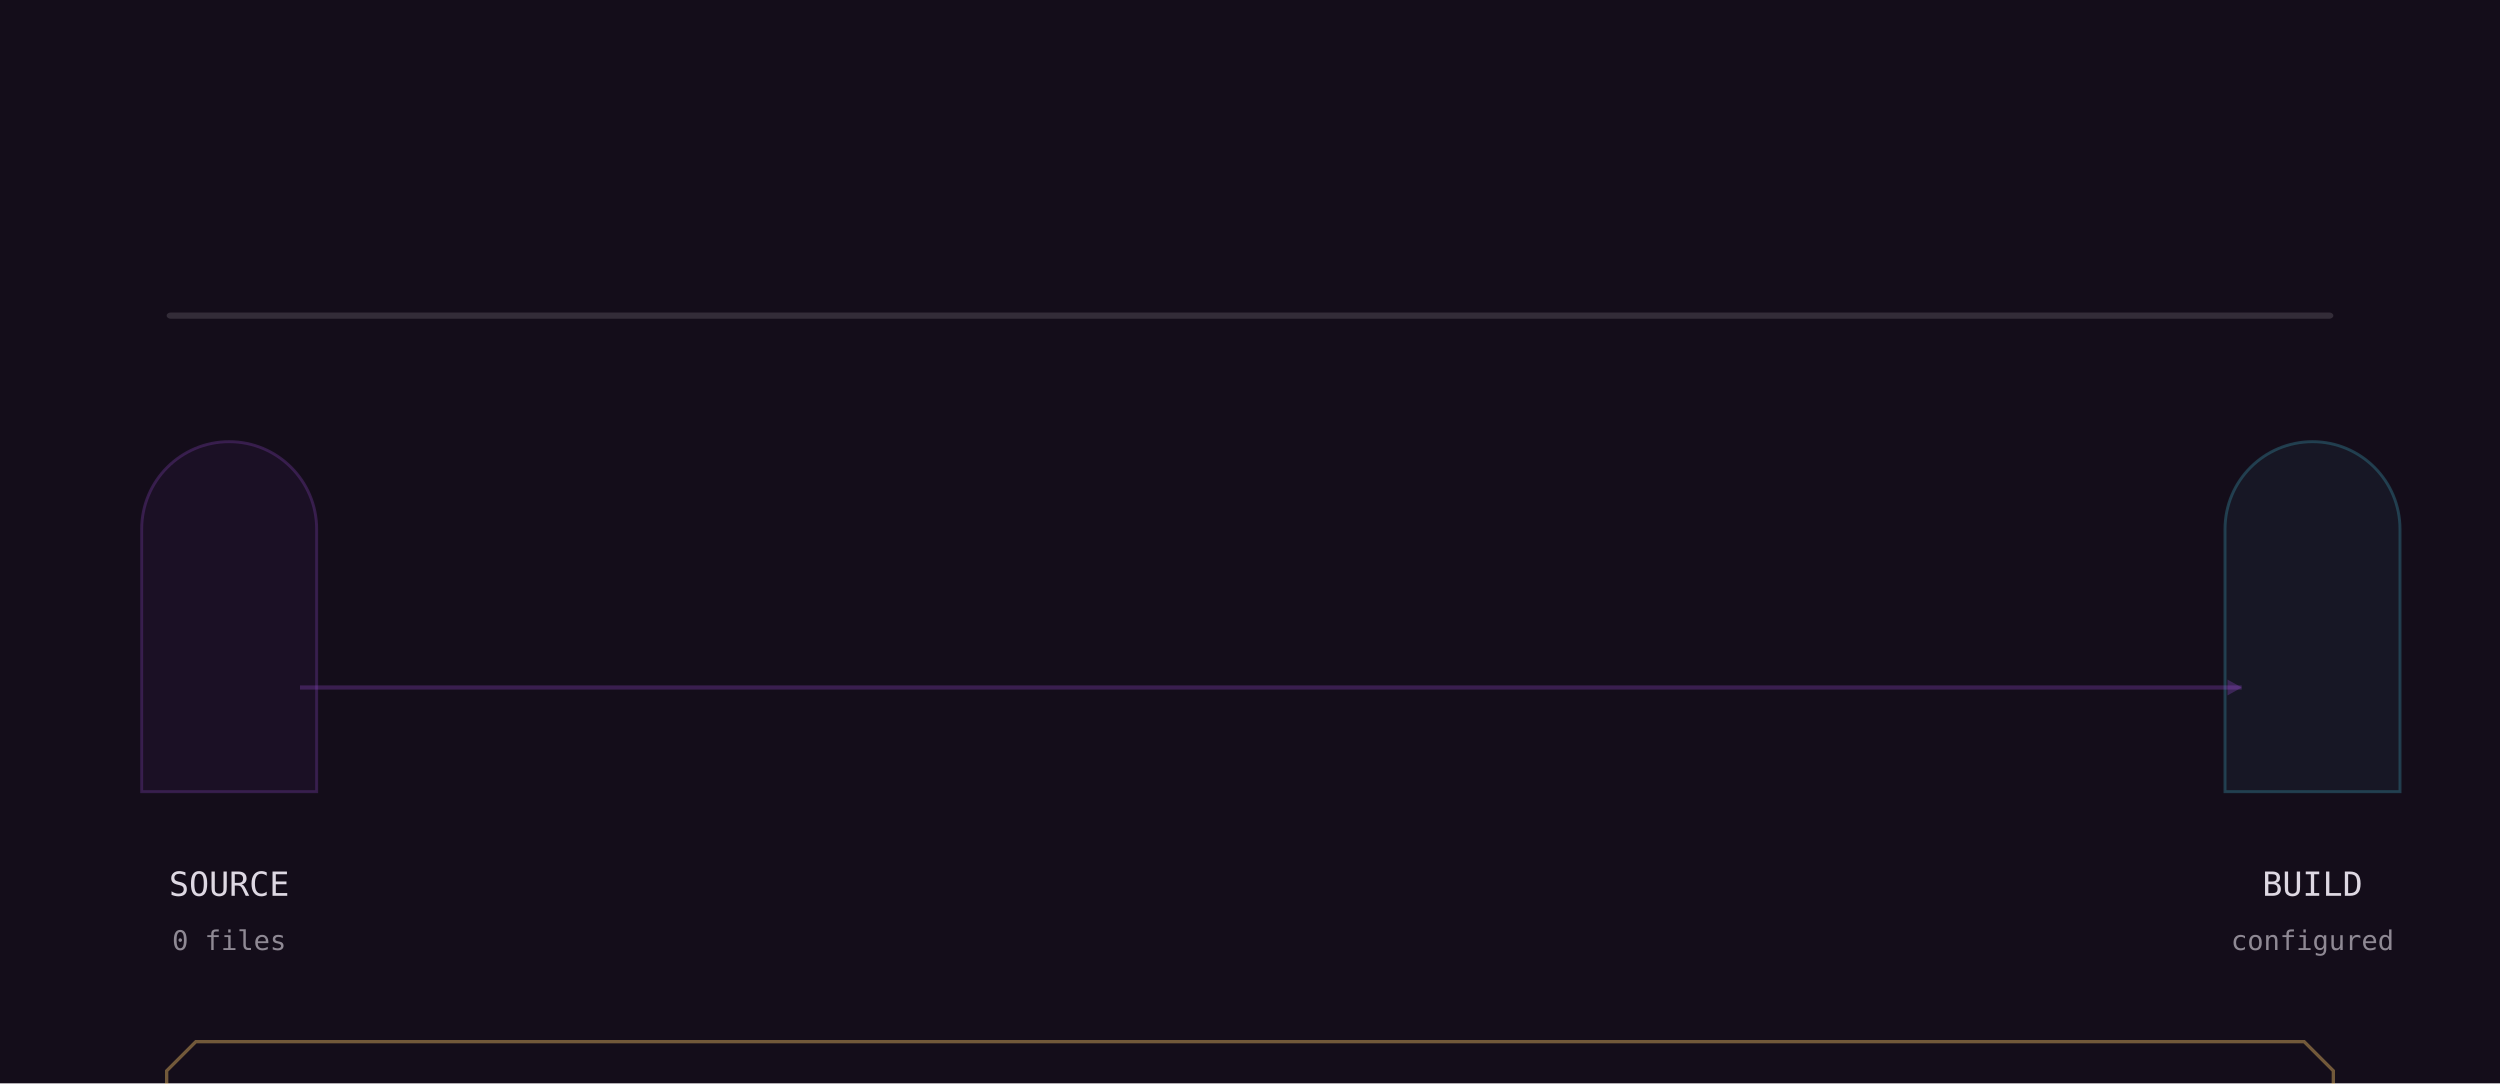
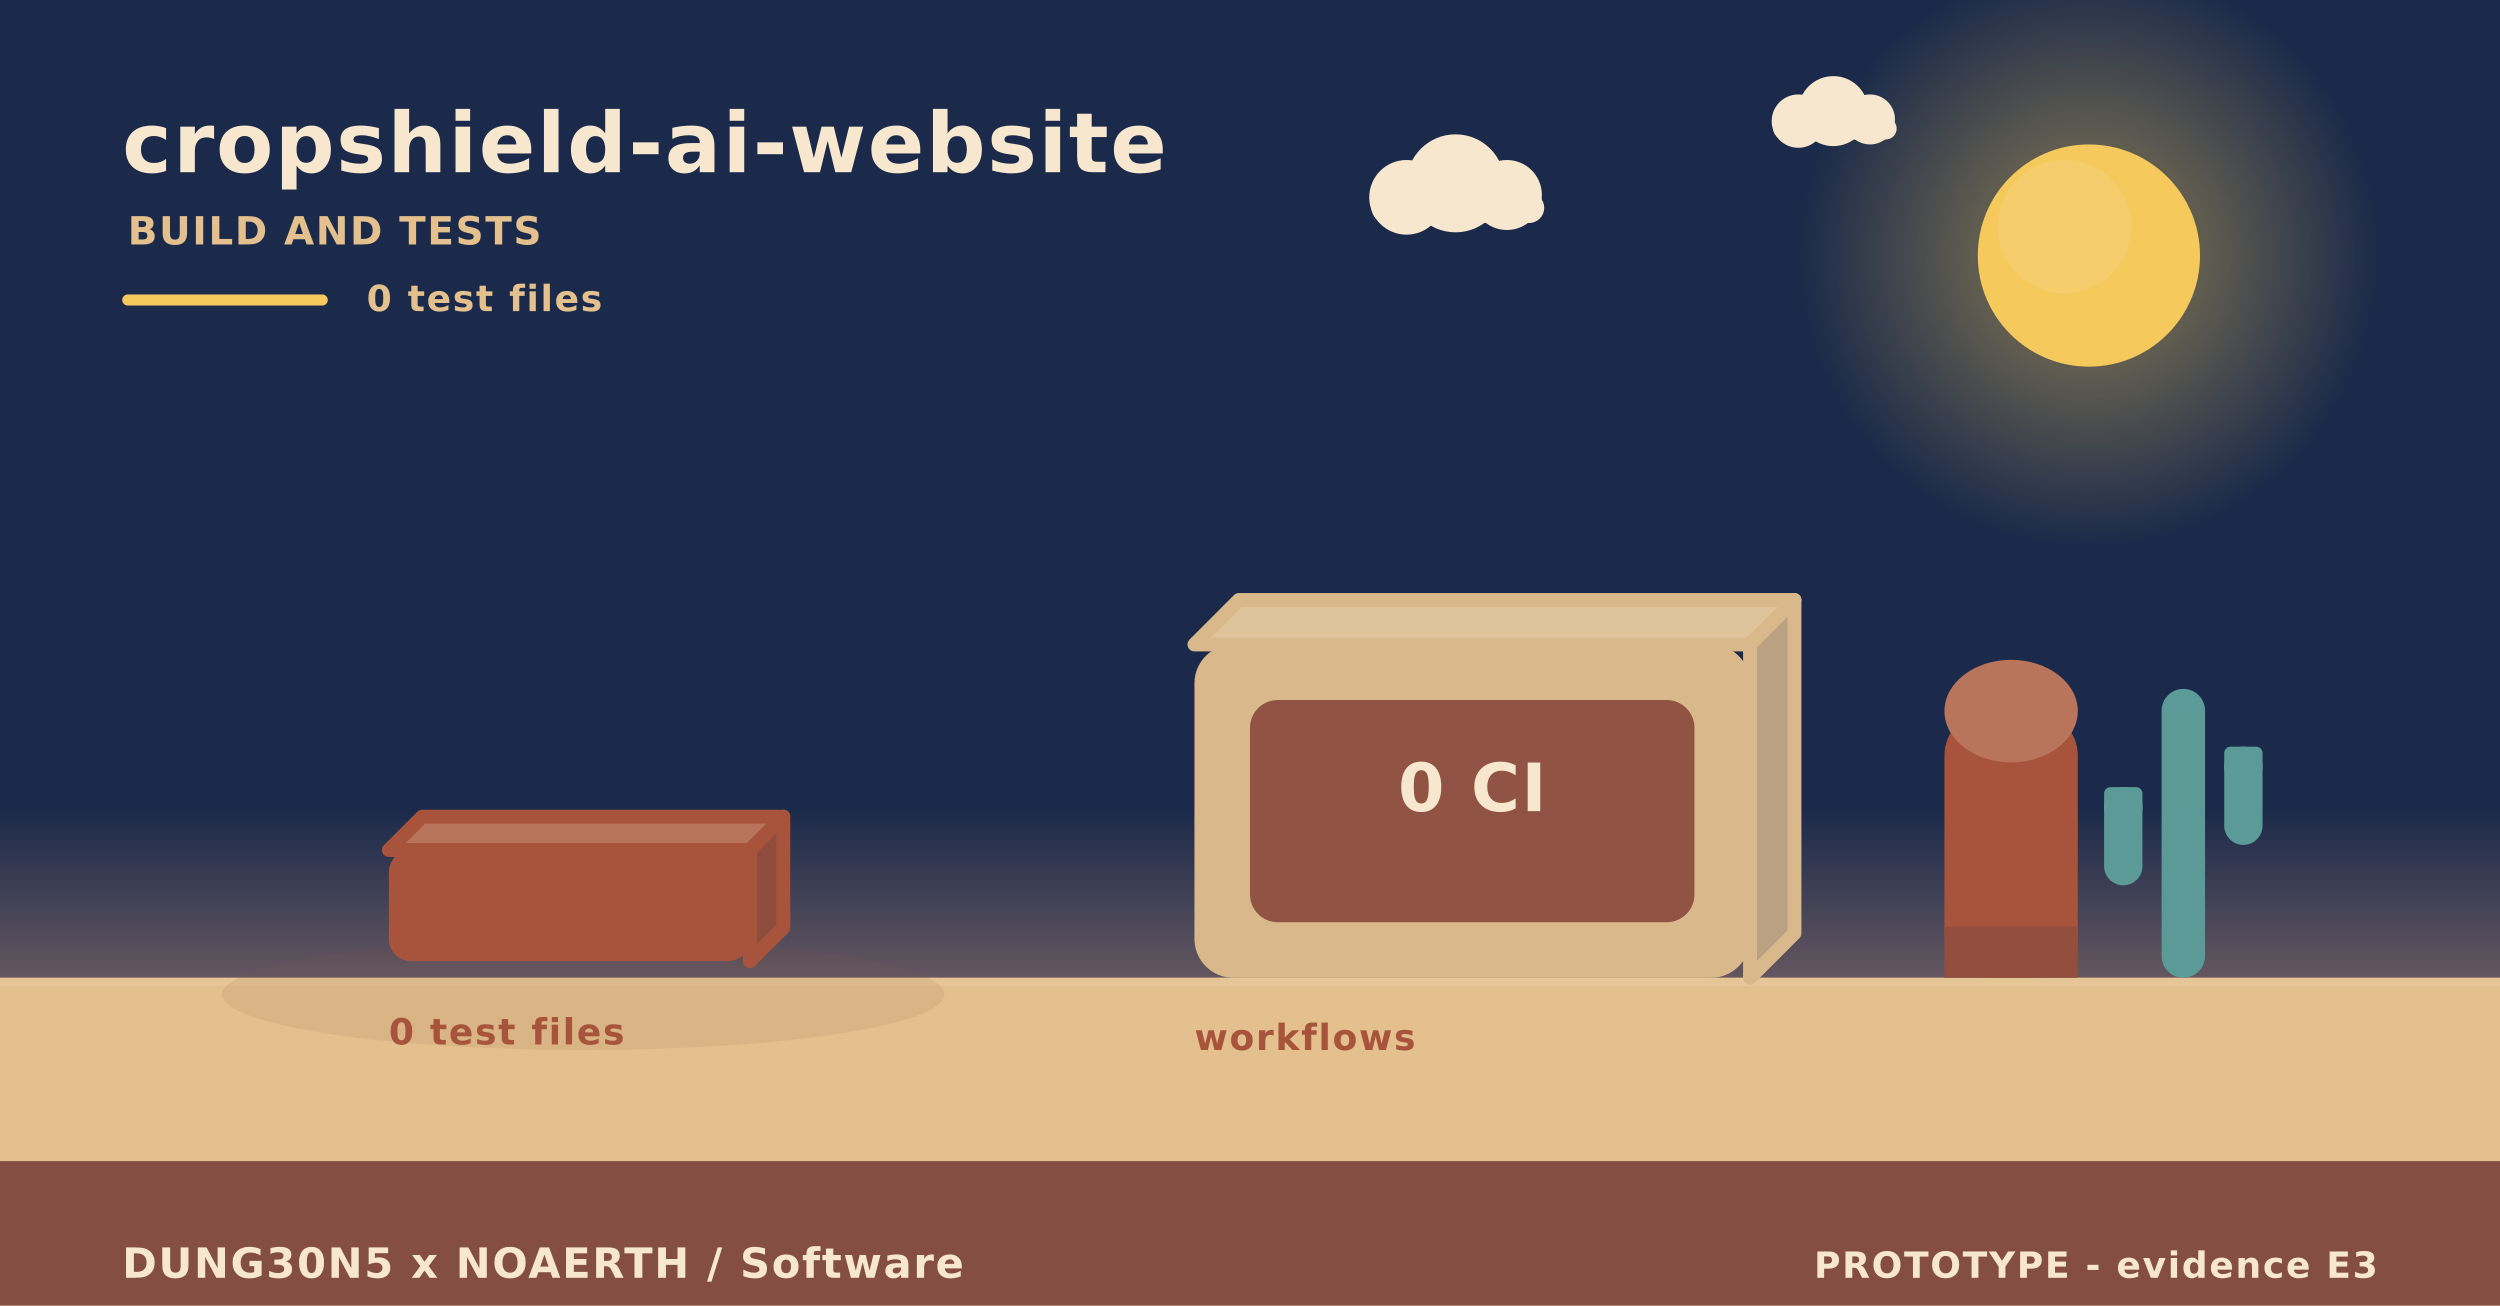
- <svg xmlns="http://www.w3.org/2000/svg" viewBox="0 0 1200 520" width="1200" height="520" role="img" aria-label="cropshield-ai-website build evidence">
-   <rect width="1200" height="520" fill="#140d1a" />
-   <defs>
-     <linearGradient id="gb" x1="0" y1="0" x2="1" y2="1">
-       <stop offset="0%" stop-color="#9d4edd" />
-       <stop offset="100%" stop-color="#48cae4" />
-     </linearGradient>
-   </defs>
-   <rect x="80.00" y="150.00" width="1040.00" height="3.00" rx="2.00" fill="rgba(244,238,248,0.140)" opacity="1.00" />
-   <path d="M68.00,380.00 L68.00,254.00 A42.00,42.00 0 0 1 152.00,254.00 L152.00,380.00 Z" fill="rgba(157,78,221,0.100)" opacity="0.55" stroke="rgba(157,78,221,0.450)" stroke-width="1.4" />
-   <polygon points="-192.26,189.00 -136.83,221.00 -136.83,157.00 -192.26,125.00" fill="#94763d" opacity="0.95" />
-   <polygon points="-247.68,221.00 -192.26,253.00 -192.26,189.00 -247.68,157.00" fill="#389eb2" opacity="0.95" />
-   <polygon points="-192.26,125.00 -136.83,157.00 -192.26,189.00 -247.68,157.00" fill="#9d4edd" opacity="0.95" />
-   <text x="110" y="430" font-family="ui-monospace,Menlo,monospace" font-size="16" fill="rgba(244,238,248,0.900)" text-anchor="middle">SOURCE</text>
-   <text x="110" y="456" font-family="ui-monospace,Menlo,monospace" font-size="13" fill="rgba(244,238,248,0.550)" text-anchor="middle">0 files</text>
-   <path d="M1068.00,380.00 L1068.00,254.00 A42.00,42.00 0 0 1 1152.00,254.00 L1152.00,380.00 Z" fill="rgba(72,202,228,0.100)" opacity="0.55" stroke="rgba(72,202,228,0.450)" stroke-width="1.4" />
-   <polygon points="673.77,689.00 729.19,721.00 729.19,657.00 673.77,625.00" fill="#94763d" opacity="0.95" />
-   <polygon points="618.34,721.00 673.77,753.00 673.77,689.00 618.34,657.00" fill="#389eb2" opacity="0.95" />
-   <polygon points="673.77,625.00 729.19,657.00 673.77,689.00 618.34,657.00" fill="#48cae4" opacity="0.95" />
-   <text x="1110" y="430" font-family="ui-monospace,Menlo,monospace" font-size="16" fill="rgba(244,238,248,0.900)" text-anchor="middle">BUILD</text>
-   <text x="1110" y="456" font-family="ui-monospace,Menlo,monospace" font-size="13" fill="rgba(244,238,248,0.550)" text-anchor="middle">configured</text>
-   <line x1="144.00" y1="330.00" x2="1076.00" y2="330.00" stroke="rgba(157,78,221,0.500)" stroke-width="2.00" opacity="0.55" />
-   <polygon points="1076.00,330.00 1069.20,326.20 1069.20,333.80" fill="rgba(157,78,221,0.500)" opacity="0.55" />
-   <path d="M94.00,500.00 H1106.00 L1120.00,514.00 V546.00 L1106.00,560.00 H94.00 L80.00,546.00 V514.00 Z" fill="none" stroke="rgba(255,203,105,0.500)" stroke-width="1.60" opacity="0.80" />
-   <text x="600" y="536" font-family="ui-monospace,Menlo,monospace" font-size="16" fill="rgba(255,203,105,0.950)" text-anchor="middle">no test suite present in this repository — shown as measured, not implied</text>
+ <svg xmlns="http://www.w3.org/2000/svg" width="900" height="470" viewBox="0 0 900 470" role="img" aria-label="cropshield-ai-website - how it is verified">
+   <linearGradient id="skyb" x1="0" y1="0" x2="0" y2="1">
+     <stop offset="0" stop-color="#1b2a4a" />
+     <stop offset="0.62" stop-color="#1b2a4a" />
+     <stop offset="1" stop-color="#f3ad8a" />
+   </linearGradient>
+   <rect width="900" height="470" fill="url(#skyb)" />
+   <radialGradient id="sunb">
+     <stop offset="0.35" stop-color="#f5c95c" stop-opacity="0.34" />
+     <stop offset="1" stop-color="#f5c95c" stop-opacity="0" />
+   </radialGradient>
+   <circle cx="752" cy="92" r="104" fill="url(#sunb)" />
+   <circle cx="752" cy="92" r="40" fill="#f5c95c" />
+   <circle cx="743.2" cy="81.6" r="24" fill="#f5d27e" opacity="0.5" />
+   <g>
+     <circle cx="524" cy="66" r="17.64" fill="#f6e7ce" />
+     <circle cx="506.36" cy="71.04" r="13.44" fill="#f6e7ce" />
+     <circle cx="542.48" cy="70.2" r="12.6" fill="#f6e7ce" />
+     <rect x="493.76" y="69.36" width="62.16" height="10.92" rx="5.46" fill="#f6e7ce" />
+   </g>
+   <g>
+     <circle cx="660" cy="40" r="12.6" fill="#f6e7ce" />
+     <circle cx="647.4" cy="43.6" r="9.6" fill="#f6e7ce" />
+     <circle cx="673.2" cy="43" r="9" fill="#f6e7ce" />
+     <rect x="638.4" y="42.4" width="44.4" height="7.8" rx="3.9" fill="#f6e7ce" />
+   </g>
+   <rect x="0" y="352" width="900" height="118" fill="#e3c08d" />
+   <rect x="0" y="352" width="900" height="3" fill="#e6c596" />
+   <text x="44" y="62" font-family="Verdana,DejaVu Sans,sans-serif" font-size="30" font-weight="700" letter-spacing="0.6" fill="#f6e7ce" text-anchor="start">cropshield-ai-website</text>
+   <text x="46" y="88" font-family="Verdana,DejaVu Sans,sans-serif" font-size="14" font-weight="700" letter-spacing="0.6" fill="#e3c08d" text-anchor="start">BUILD AND TESTS</text>
+   <rect x="44" y="106" width="74" height="4" rx="2" fill="#f5c95c" />
+   <text x="132" y="112" font-family="Verdana,DejaVu Sans,sans-serif" font-size="13" font-weight="700" letter-spacing="0.6" fill="#e3c08d" text-anchor="start">0 test files</text>
+   <ellipse cx="210" cy="358" rx="130" ry="20" fill="rgba(138,90,68,0.11)" />
+   <path d="M140,306 L270,306 L282,294 L152,294 Z" fill="#b9745c" stroke="#a8543c" stroke-width="5" stroke-linejoin="round" />
+   <path d="M270,306 L282,294 L282,334 L270,346 Z" fill="#904d3e" stroke="#a8543c" stroke-width="5" stroke-linejoin="round" />
+   <rect x="140" y="306" width="130" height="40" rx="8" fill="#a8543c" />
+   <text x="140" y="376" font-family="Verdana,DejaVu Sans,sans-serif" font-size="13" font-weight="700" letter-spacing="0.6" fill="#a8543c" text-anchor="start">0 test files</text>
+   <path d="M430,232 L630,232 L646,216 L446,216 Z" fill="#dfc39b" stroke="#d9b98c" stroke-width="5" stroke-linejoin="round" />
+   <path d="M630,232 L646,216 L646,336 L630,352 Z" fill="#b9a181" stroke="#d9b98c" stroke-width="5" stroke-linejoin="round" />
+   <rect x="430" y="232" width="200" height="120" rx="14" fill="#d9b98c" />
+   <rect x="450" y="252" width="160" height="80" rx="10" fill="#8c4c3f" opacity="0.94" />
+   <text x="530" y="292" font-family="Verdana,DejaVu Sans,sans-serif" font-size="24" font-weight="700" letter-spacing="0.6" fill="#f6e7ce" text-anchor="middle">0 CI</text>
+   <text x="430" y="378" font-family="Verdana,DejaVu Sans,sans-serif" font-size="13" font-weight="700" letter-spacing="0.6" fill="#a8543c" text-anchor="start">workflows</text>
+   <rect x="700" y="256" width="48" height="96" rx="16" fill="#a8543c" />
+   <ellipse cx="724" cy="256" rx="24" ry="18.46" fill="#b9745c" />
+   <rect x="700" y="333.54" width="48" height="18.46" fill="#944e3e" />
+   <rect x="778.18" y="248" width="15.64" height="104" rx="7.82" fill="#5b9a97" />
+   <rect x="757.48" y="283.36" width="13.8" height="35.36" rx="6.9" fill="#5b9a97" />
+   <rect x="757.48" y="283.36" width="13.8" height="10.4" rx="2.3" fill="#5b9a97" />
+   <rect x="800.72" y="268.8" width="13.8" height="35.36" rx="6.9" fill="#5b9a97" />
+   <rect x="800.72" y="268.8" width="13.8" height="10.4" rx="2.3" fill="#5b9a97" />
+   <rect x="0" y="418" width="900" height="52" rx="0" fill="#7e4740" opacity="0.94" />
+   <text x="44" y="460" font-family="Verdana,DejaVu Sans,sans-serif" font-size="15" font-weight="700" letter-spacing="0.6" fill="#f6e7ce" text-anchor="start">DUNG30N5 x NOAERTH  /  Software</text>
+   <text x="856" y="460" font-family="Verdana,DejaVu Sans,sans-serif" font-size="13" font-weight="700" letter-spacing="0.6" fill="#f6e7ce" text-anchor="end">PROTOTYPE  -  evidence E3</text>
</svg>
